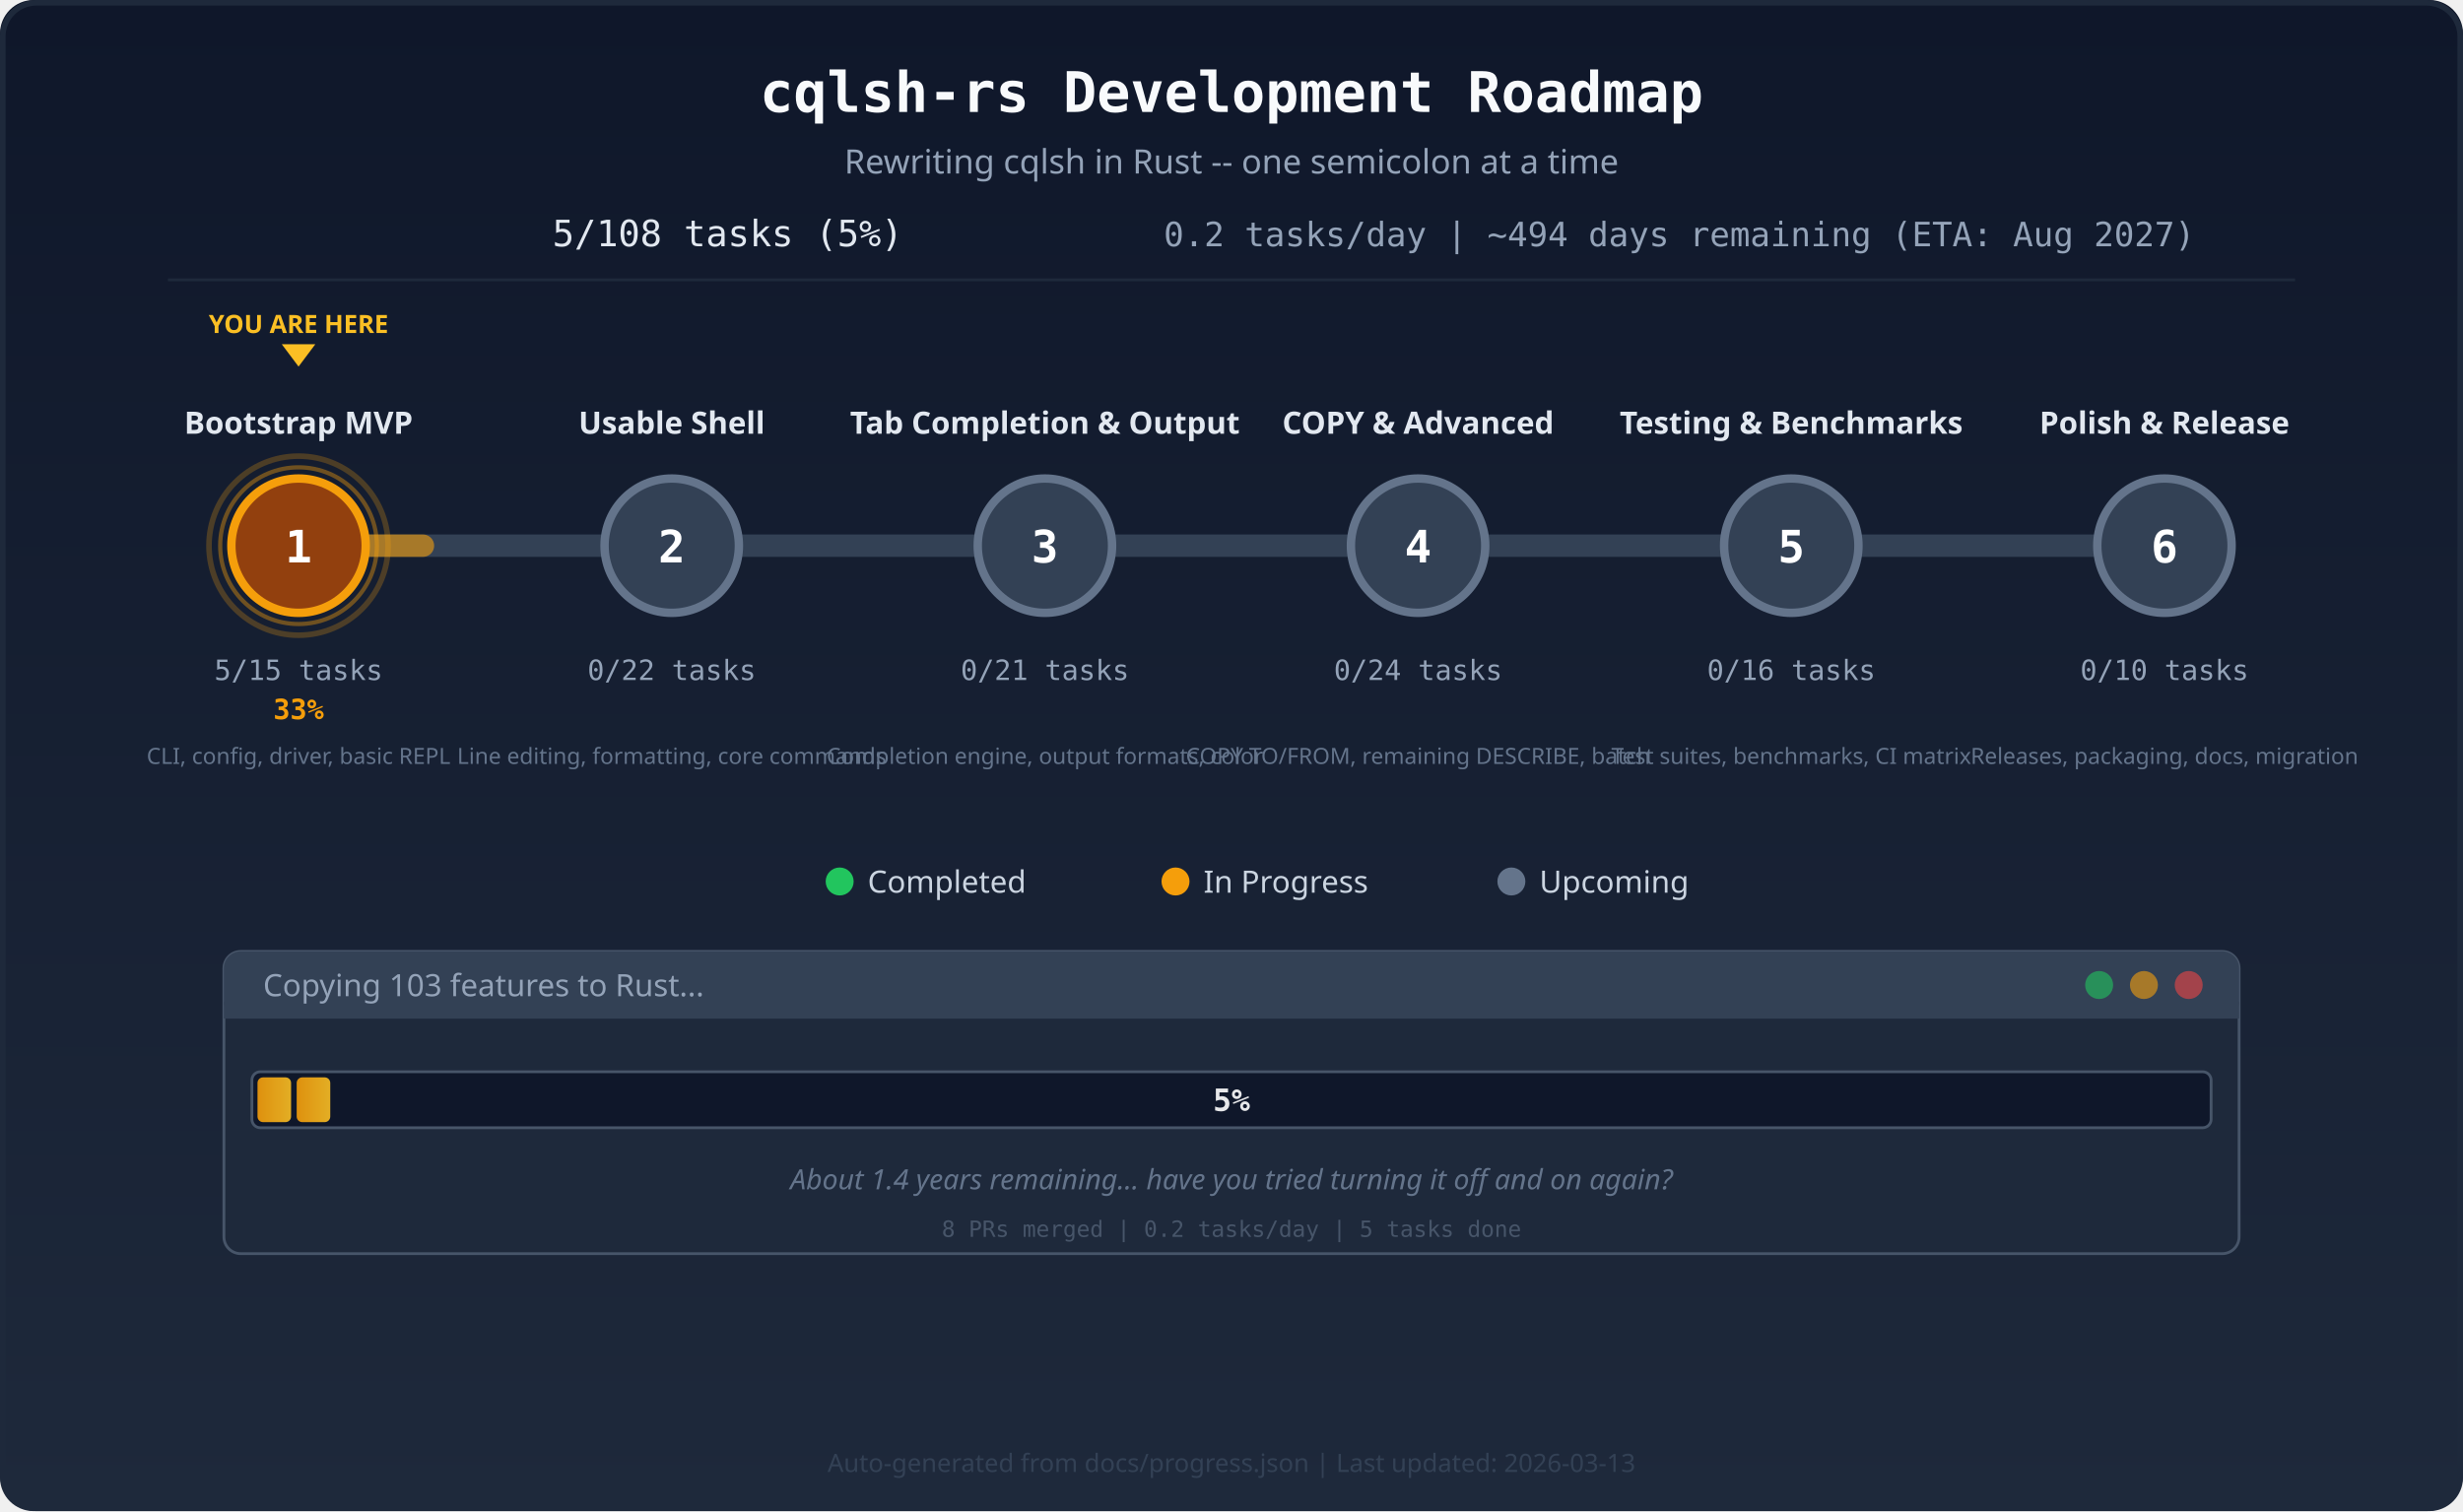
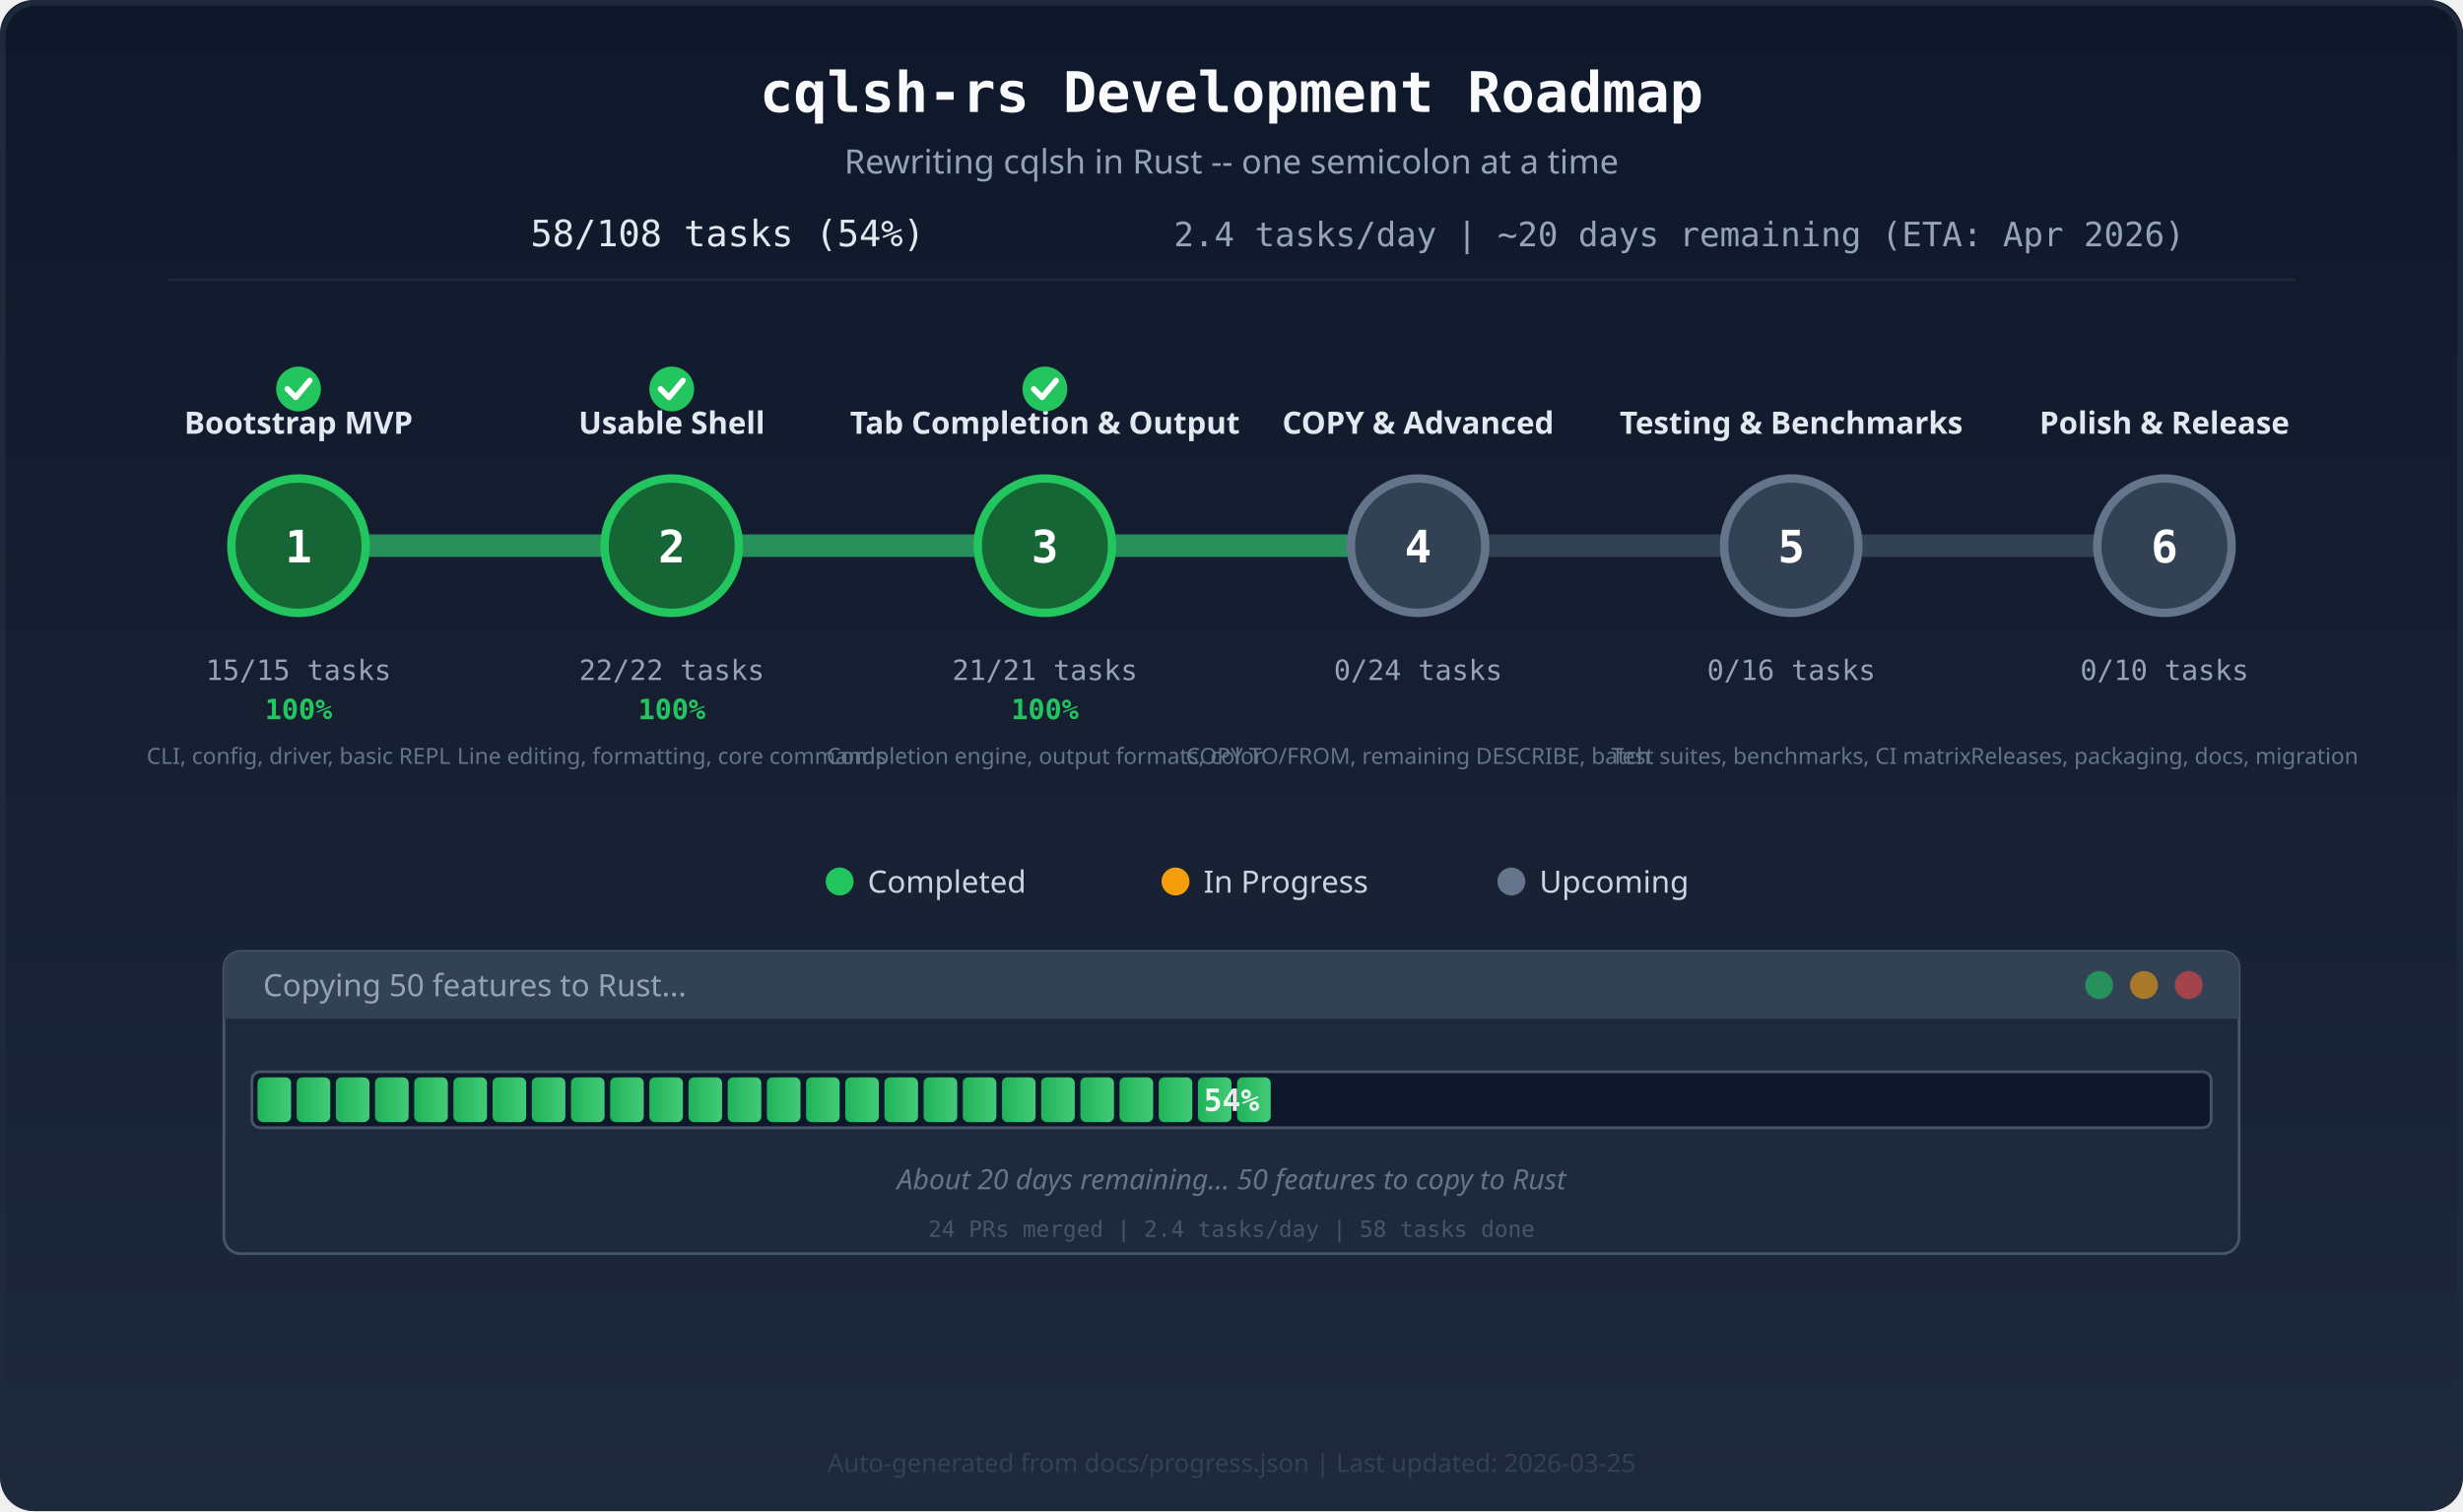
<svg xmlns="http://www.w3.org/2000/svg" viewBox="0 0 880 540" width="880" height="540">
  <defs>
    <linearGradient id="bg" x1="0" y1="0" x2="0" y2="1">
      <stop offset="0%" stop-color="#0f172a" />
      <stop offset="100%" stop-color="#1e293b" />
    </linearGradient>
    <linearGradient id="barFill" x1="0" y1="0" x2="1" y2="0">
      <stop offset="0%" stop-color="#22c55e" />
      <stop offset="100%" stop-color="#4ade80" />
    </linearGradient>
    <linearGradient id="barActive" x1="0" y1="0" x2="1" y2="0">
      <stop offset="0%" stop-color="#f59e0b" />
      <stop offset="100%" stop-color="#fbbf24" />
    </linearGradient>
    <clipPath id="barClip">
      <rect x="90" y="383" width="700" height="20" rx="3" />
    </clipPath>
    <style>
      @keyframes pulse {
        0%, 100% { r: 28; opacity: 0.4; }
        50% { r: 34; opacity: 0.15; }
      }
      @keyframes pulse-inner {
        0%, 100% { r: 32; opacity: 0.25; }
        50% { r: 36; opacity: 0.1; }
      }
      .pulse-ring { animation: pulse 2s ease-in-out infinite; }
      .pulse-ring-outer { animation: pulse-inner 2s ease-in-out infinite; }
      @keyframes glow-text {
        0%, 100% { opacity: 1; }
        50% { opacity: 0.6; }
      }
      .glow { animation: glow-text 2s ease-in-out infinite; }
    </style>
  </defs>
  <rect width="880" height="540" fill="url(#bg)" rx="12" />
  <rect x="1" y="1" width="878" height="538" fill="none" stroke="#1e293b" stroke-width="2" rx="12" />
  <text x="440" y="40" text-anchor="middle" font-family="monospace" font-size="20" font-weight="700" fill="#f8fafc">cqlsh-rs Development Roadmap</text>
  <text x="440" y="62" text-anchor="middle" font-family="sans-serif" font-size="12" fill="#94a3b8">Rewriting cqlsh in Rust -- one semicolon at a time</text>
-   <text x="260" y="88" text-anchor="middle" font-family="monospace" font-size="13" fill="#e2e8f0">5/108 tasks (5%)</text>
-   <text x="600" y="88" text-anchor="middle" font-family="monospace" font-size="12" fill="#94a3b8">0.2 tasks/day  |  ~494 days remaining (ETA: Aug 2027)</text>
+   <text x="260" y="88" text-anchor="middle" font-family="monospace" font-size="13" fill="#e2e8f0">58/108 tasks (54%)</text>
+   <text x="600" y="88" text-anchor="middle" font-family="monospace" font-size="12" fill="#94a3b8">2.4 tasks/day  |  ~20 days remaining (ETA: Apr 2026)</text>
  <line x1="60" y1="100" x2="820" y2="100" stroke="#1e293b" stroke-width="1" />
  <line x1="106.667" y1="195" x2="773.333" y2="195" stroke="#334155" stroke-width="8" stroke-linecap="round" />
-   <line x1="106.667" y1="195" x2="151.111" y2="195" stroke="#f59e0b" stroke-width="8" stroke-linecap="round" opacity="0.6" />
-   <circle class="pulse-ring-outer" cx="106.667" cy="195" r="32" fill="none" stroke="#f59e0b" stroke-width="2" opacity="0.25" />
-   <circle class="pulse-ring" cx="106.667" cy="195" r="28" fill="none" stroke="#f59e0b" stroke-width="1.5" opacity="0.4" />
-   <circle cx="106.667" cy="195" r="24" fill="#92400e" stroke="#f59e0b" stroke-width="3" />
+   <line x1="106.667" y1="195" x2="240.0" y2="195" stroke="#22c55e" stroke-width="8" stroke-linecap="round" opacity="0.6" />
+   <line x1="240.0" y1="195" x2="373.333" y2="195" stroke="#22c55e" stroke-width="8" stroke-linecap="round" opacity="0.6" />
+   <line x1="373.333" y1="195" x2="506.667" y2="195" stroke="#22c55e" stroke-width="8" stroke-linecap="round" opacity="0.6" />
+   <circle cx="106.667" cy="195" r="24" fill="#166534" stroke="#22c55e" stroke-width="3" />
  <text x="106.667" y="201" text-anchor="middle" font-family="monospace" font-size="16" font-weight="700" fill="#fff">1</text>
  <text x="106.667" y="155" text-anchor="middle" font-family="sans-serif" font-size="11" font-weight="600" fill="#e2e8f0">Bootstrap MVP</text>
-   <text x="106.667" y="243" text-anchor="middle" font-family="monospace" font-size="10" fill="#94a3b8">5/15 tasks</text>
-   <text x="106.667" y="257" text-anchor="middle" font-family="monospace" font-size="10" font-weight="700" fill="#f59e0b">33%</text>
+   <text x="106.667" y="243" text-anchor="middle" font-family="monospace" font-size="10" fill="#94a3b8">15/15 tasks</text>
+   <text x="106.667" y="257" text-anchor="middle" font-family="monospace" font-size="10" font-weight="700" fill="#22c55e">100%</text>
+   <circle cx="106.667" cy="139" r="8" fill="#22c55e" />
+   <path d="M102.667 139 l3 3 l5 -6" fill="none" stroke="#fff" stroke-width="2" stroke-linecap="round" stroke-linejoin="round" />
  <text x="106.667" y="273" text-anchor="middle" font-family="sans-serif" font-size="8" fill="#64748b">CLI, config, driver, basic REPL</text>
-   <circle cx="240.0" cy="195" r="24" fill="#334155" stroke="#64748b" stroke-width="3" />
+   <circle cx="240.0" cy="195" r="24" fill="#166534" stroke="#22c55e" stroke-width="3" />
  <text x="240.0" y="201" text-anchor="middle" font-family="monospace" font-size="16" font-weight="700" fill="#fff">2</text>
  <text x="240.0" y="155" text-anchor="middle" font-family="sans-serif" font-size="11" font-weight="600" fill="#e2e8f0">Usable Shell</text>
-   <text x="240.0" y="243" text-anchor="middle" font-family="monospace" font-size="10" fill="#94a3b8">0/22 tasks</text>
+   <text x="240.0" y="243" text-anchor="middle" font-family="monospace" font-size="10" fill="#94a3b8">22/22 tasks</text>
+   <text x="240.0" y="257" text-anchor="middle" font-family="monospace" font-size="10" font-weight="700" fill="#22c55e">100%</text>
+   <circle cx="240.0" cy="139" r="8" fill="#22c55e" />
+   <path d="M236.0 139 l3 3 l5 -6" fill="none" stroke="#fff" stroke-width="2" stroke-linecap="round" stroke-linejoin="round" />
  <text x="240.0" y="273" text-anchor="middle" font-family="sans-serif" font-size="8" fill="#64748b">Line editing, formatting, core commands</text>
-   <circle cx="373.333" cy="195" r="24" fill="#334155" stroke="#64748b" stroke-width="3" />
+   <circle cx="373.333" cy="195" r="24" fill="#166534" stroke="#22c55e" stroke-width="3" />
  <text x="373.333" y="201" text-anchor="middle" font-family="monospace" font-size="16" font-weight="700" fill="#fff">3</text>
  <text x="373.333" y="155" text-anchor="middle" font-family="sans-serif" font-size="11" font-weight="600" fill="#e2e8f0">Tab Completion &amp; Output</text>
-   <text x="373.333" y="243" text-anchor="middle" font-family="monospace" font-size="10" fill="#94a3b8">0/21 tasks</text>
+   <text x="373.333" y="243" text-anchor="middle" font-family="monospace" font-size="10" fill="#94a3b8">21/21 tasks</text>
+   <text x="373.333" y="257" text-anchor="middle" font-family="monospace" font-size="10" font-weight="700" fill="#22c55e">100%</text>
+   <circle cx="373.333" cy="139" r="8" fill="#22c55e" />
+   <path d="M369.333 139 l3 3 l5 -6" fill="none" stroke="#fff" stroke-width="2" stroke-linecap="round" stroke-linejoin="round" />
  <text x="373.333" y="273" text-anchor="middle" font-family="sans-serif" font-size="8" fill="#64748b">Completion engine, output formats, color</text>
  <circle cx="506.667" cy="195" r="24" fill="#334155" stroke="#64748b" stroke-width="3" />
  <text x="506.667" y="201" text-anchor="middle" font-family="monospace" font-size="16" font-weight="700" fill="#fff">4</text>
  <text x="506.667" y="155" text-anchor="middle" font-family="sans-serif" font-size="11" font-weight="600" fill="#e2e8f0">COPY &amp; Advanced</text>
  <text x="506.667" y="243" text-anchor="middle" font-family="monospace" font-size="10" fill="#94a3b8">0/24 tasks</text>
  <text x="506.667" y="273" text-anchor="middle" font-family="sans-serif" font-size="8" fill="#64748b">COPY TO/FROM, remaining DESCRIBE, batch</text>
  <circle cx="640.0" cy="195" r="24" fill="#334155" stroke="#64748b" stroke-width="3" />
  <text x="640.0" y="201" text-anchor="middle" font-family="monospace" font-size="16" font-weight="700" fill="#fff">5</text>
  <text x="640.0" y="155" text-anchor="middle" font-family="sans-serif" font-size="11" font-weight="600" fill="#e2e8f0">Testing &amp; Benchmarks</text>
  <text x="640.0" y="243" text-anchor="middle" font-family="monospace" font-size="10" fill="#94a3b8">0/16 tasks</text>
  <text x="640.0" y="273" text-anchor="middle" font-family="sans-serif" font-size="8" fill="#64748b">Test suites, benchmarks, CI matrix</text>
  <circle cx="773.333" cy="195" r="24" fill="#334155" stroke="#64748b" stroke-width="3" />
  <text x="773.333" y="201" text-anchor="middle" font-family="monospace" font-size="16" font-weight="700" fill="#fff">6</text>
  <text x="773.333" y="155" text-anchor="middle" font-family="sans-serif" font-size="11" font-weight="600" fill="#e2e8f0">Polish &amp; Release</text>
  <text x="773.333" y="243" text-anchor="middle" font-family="monospace" font-size="10" fill="#94a3b8">0/10 tasks</text>
  <text x="773.333" y="273" text-anchor="middle" font-family="sans-serif" font-size="8" fill="#64748b">Releases, packaging, docs, migration</text>
-   <polygon points="100.667,123 112.667,123 106.667,131" fill="#fbbf24" />
-   <text class="glow" x="106.667" y="119" text-anchor="middle" font-family="sans-serif" font-size="9" font-weight="700" fill="#fbbf24">YOU ARE HERE</text>
  <circle cx="300" cy="315" r="5" fill="#22c55e" />
  <text x="310" y="319" font-family="sans-serif" font-size="11" fill="#cbd5e1">Completed</text>
  <circle cx="420" cy="315" r="5" fill="#f59e0b" />
  <text x="430" y="319" font-family="sans-serif" font-size="11" fill="#cbd5e1">In Progress</text>
  <circle cx="540" cy="315" r="5" fill="#64748b" />
  <text x="550" y="319" font-family="sans-serif" font-size="11" fill="#cbd5e1">Upcoming</text>
  <rect x="80" y="340" width="720" height="108" rx="6" fill="#1e293b" stroke="#475569" stroke-width="1" />
  <rect x="80" y="340" width="720" height="24" rx="6" fill="#334155" />
  <rect x="80" y="358" width="720" height="6" fill="#334155" />
-   <text x="94" y="356" font-family="sans-serif" font-size="11" fill="#94a3b8">Copying 103 features to Rust...</text>
+   <text x="94" y="356" font-family="sans-serif" font-size="11" fill="#94a3b8">Copying 50 features to Rust...</text>
  <circle cx="782" cy="352" r="5" fill="#ef4444" opacity="0.6" />
  <circle cx="766" cy="352" r="5" fill="#f59e0b" opacity="0.6" />
  <circle cx="750" cy="352" r="5" fill="#22c55e" opacity="0.6" />
  <rect x="90" y="383" width="700" height="20" rx="3" fill="#0f172a" stroke="#475569" stroke-width="1" />
  <g clip-path="url(#barClip)">
-     <rect x="92" y="385" width="12" height="16" rx="2" fill="url(#barActive)" opacity="0.9" />
-     <rect x="106" y="385" width="12" height="16" rx="2" fill="url(#barActive)" opacity="0.9" />
+     <rect x="92" y="385" width="12" height="16" rx="2" fill="url(#barFill)" opacity="0.9" />
+     <rect x="106" y="385" width="12" height="16" rx="2" fill="url(#barFill)" opacity="0.9" />
+     <rect x="120" y="385" width="12" height="16" rx="2" fill="url(#barFill)" opacity="0.9" />
+     <rect x="134" y="385" width="12" height="16" rx="2" fill="url(#barFill)" opacity="0.9" />
+     <rect x="148" y="385" width="12" height="16" rx="2" fill="url(#barFill)" opacity="0.9" />
+     <rect x="162" y="385" width="12" height="16" rx="2" fill="url(#barFill)" opacity="0.9" />
+     <rect x="176" y="385" width="12" height="16" rx="2" fill="url(#barFill)" opacity="0.9" />
+     <rect x="190" y="385" width="12" height="16" rx="2" fill="url(#barFill)" opacity="0.9" />
+     <rect x="204" y="385" width="12" height="16" rx="2" fill="url(#barFill)" opacity="0.9" />
+     <rect x="218" y="385" width="12" height="16" rx="2" fill="url(#barFill)" opacity="0.9" />
+     <rect x="232" y="385" width="12" height="16" rx="2" fill="url(#barFill)" opacity="0.9" />
+     <rect x="246" y="385" width="12" height="16" rx="2" fill="url(#barFill)" opacity="0.9" />
+     <rect x="260" y="385" width="12" height="16" rx="2" fill="url(#barFill)" opacity="0.9" />
+     <rect x="274" y="385" width="12" height="16" rx="2" fill="url(#barFill)" opacity="0.9" />
+     <rect x="288" y="385" width="12" height="16" rx="2" fill="url(#barFill)" opacity="0.9" />
+     <rect x="302" y="385" width="12" height="16" rx="2" fill="url(#barFill)" opacity="0.9" />
+     <rect x="316" y="385" width="12" height="16" rx="2" fill="url(#barFill)" opacity="0.9" />
+     <rect x="330" y="385" width="12" height="16" rx="2" fill="url(#barFill)" opacity="0.9" />
+     <rect x="344" y="385" width="12" height="16" rx="2" fill="url(#barFill)" opacity="0.9" />
+     <rect x="358" y="385" width="12" height="16" rx="2" fill="url(#barFill)" opacity="0.9" />
+     <rect x="372" y="385" width="12" height="16" rx="2" fill="url(#barFill)" opacity="0.9" />
+     <rect x="386" y="385" width="12" height="16" rx="2" fill="url(#barFill)" opacity="0.9" />
+     <rect x="400" y="385" width="12" height="16" rx="2" fill="url(#barFill)" opacity="0.9" />
+     <rect x="414" y="385" width="12" height="16" rx="2" fill="url(#barFill)" opacity="0.9" />
+     <rect x="428" y="385" width="12" height="16" rx="2" fill="url(#barFill)" opacity="0.9" />
+     <rect x="442" y="385" width="12" height="16" rx="2" fill="url(#barFill)" opacity="0.9" />
  </g>
-   <text x="440.0" y="397" text-anchor="middle" font-family="monospace" font-size="11" font-weight="700" fill="#fff" opacity="0.9">5%</text>
-   <text x="440.0" y="425" text-anchor="middle" font-family="sans-serif" font-size="10" fill="#64748b" font-style="italic">About 1.4 years remaining... have you tried turning it off and on again?</text>
-   <text x="440.0" y="442" text-anchor="middle" font-family="monospace" font-size="8" fill="#475569">8 PRs merged  |  0.2 tasks/day  |  5 tasks done</text>
-   <text x="440" y="526" text-anchor="middle" font-family="sans-serif" font-size="9" fill="#334155">Auto-generated from docs/progress.json  |  Last updated: 2026-03-13</text>
+   <text x="440.0" y="397" text-anchor="middle" font-family="monospace" font-size="11" font-weight="700" fill="#fff" opacity="0.9">54%</text>
+   <text x="440.0" y="425" text-anchor="middle" font-family="sans-serif" font-size="10" fill="#64748b" font-style="italic">About 20 days remaining... 50 features to copy to Rust</text>
+   <text x="440.0" y="442" text-anchor="middle" font-family="monospace" font-size="8" fill="#475569">24 PRs merged  |  2.4 tasks/day  |  58 tasks done</text>
+   <text x="440" y="526" text-anchor="middle" font-family="sans-serif" font-size="9" fill="#334155">Auto-generated from docs/progress.json  |  Last updated: 2026-03-25</text>
</svg>
